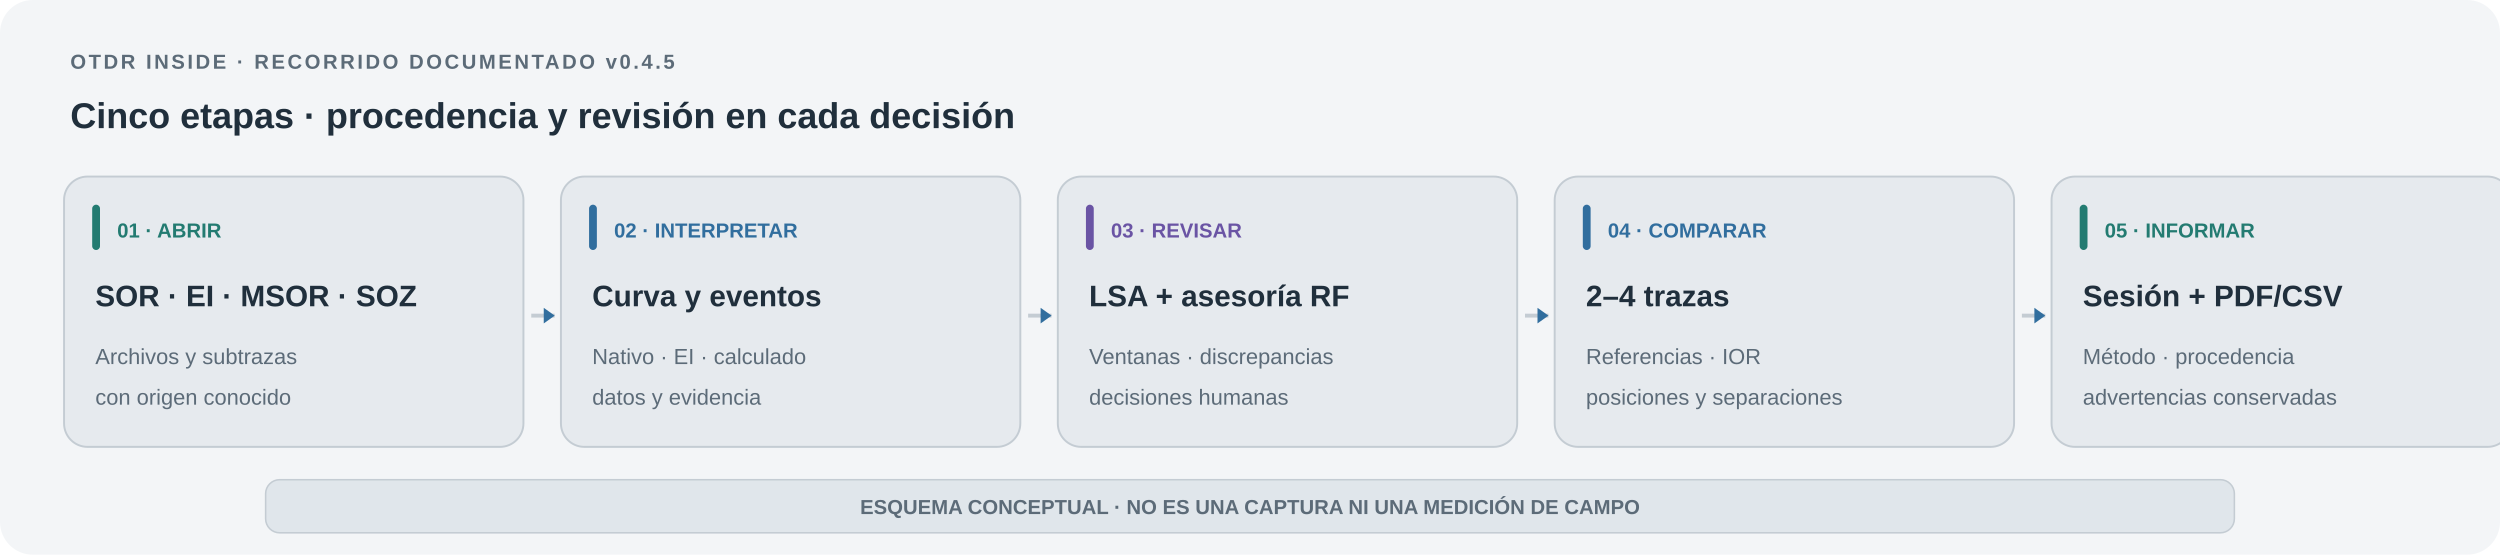
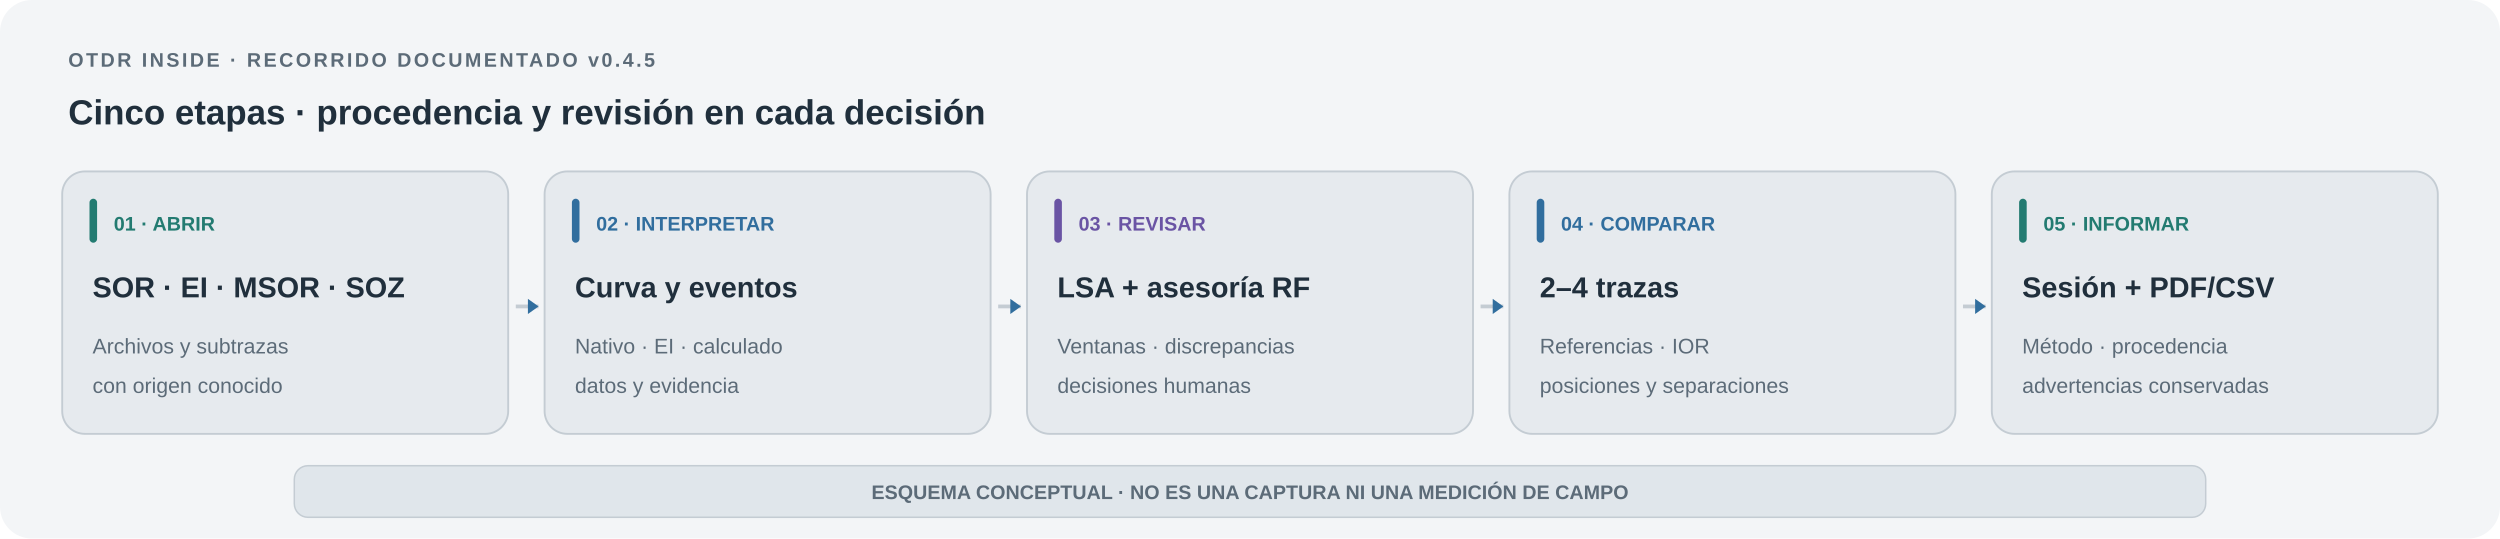
- <svg xmlns="http://www.w3.org/2000/svg" viewBox="0 0 1600 355" width="1600" height="355">
-   <rect x="0" y="0" width="1600" height="355" rx="21" fill="#f3f5f7" />
+ <svg xmlns="http://www.w3.org/2000/svg" viewBox="0 0 1648 355" width="1648" height="355">
+   <rect x="0" y="0" width="1648" height="355" rx="21" fill="#f3f5f7" />
  <g font-family="Segoe UI,Arial,sans-serif">
    <text x="45" y="44" font-size="13" font-weight="700" fill="#5c6b78" letter-spacing="1.6">OTDR INSIDE · RECORRIDO DOCUMENTADO v0.4.5</text>
    <text x="45" y="82" font-size="23" font-weight="700" fill="#202f3c">Cinco etapas · procedencia y revisión en cada decisión</text>
    <rect x="41" y="113" width="294" height="173" rx="15" fill="#e6eaee" stroke="#c4ccd3" stroke-width="1.25" />
    <rect x="59" y="131" width="5" height="29" rx="2.5" fill="#237b71" />
    <text x="75" y="152" font-size="13" font-weight="700" fill="#237b71">01 · ABRIR</text>
    <text x="61" y="196" font-size="19" font-weight="700" fill="#202f3c">SOR · EI · MSOR · SOZ</text>
    <text x="61" y="233" font-size="14" fill="#5c6b78">Archivos y subtrazas</text>
    <text x="61" y="259" font-size="14" fill="#5c6b78">con origen conocido</text>
    <path d="M340 202 H355" stroke="#c4ccd3" stroke-width="2.5" fill="none" />
    <path d="M355 202 l-7 -5 v10 z" fill="#316e9e" />
    <rect x="359" y="113" width="294" height="173" rx="15" fill="#e6eaee" stroke="#c4ccd3" stroke-width="1.25" />
    <rect x="377" y="131" width="5" height="29" rx="2.5" fill="#316e9e" />
    <text x="393" y="152" font-size="13" font-weight="700" fill="#316e9e">02 · INTERPRETAR</text>
    <text x="379" y="196" font-size="19" font-weight="700" fill="#202f3c">Curva y eventos</text>
    <text x="379" y="233" font-size="14" fill="#5c6b78">Nativo · EI · calculado</text>
    <text x="379" y="259" font-size="14" fill="#5c6b78">datos y evidencia</text>
    <path d="M658 202 H673" stroke="#c4ccd3" stroke-width="2.5" fill="none" />
    <path d="M673 202 l-7 -5 v10 z" fill="#316e9e" />
    <rect x="677" y="113" width="294" height="173" rx="15" fill="#e6eaee" stroke="#c4ccd3" stroke-width="1.25" />
    <rect x="695" y="131" width="5" height="29" rx="2.5" fill="#6a54a4" />
    <text x="711" y="152" font-size="13" font-weight="700" fill="#6a54a4">03 · REVISAR</text>
    <text x="697" y="196" font-size="19" font-weight="700" fill="#202f3c">LSA + asesoría RF</text>
    <text x="697" y="233" font-size="14" fill="#5c6b78">Ventanas · discrepancias</text>
    <text x="697" y="259" font-size="14" fill="#5c6b78">decisiones humanas</text>
    <path d="M976 202 H991" stroke="#c4ccd3" stroke-width="2.5" fill="none" />
    <path d="M991 202 l-7 -5 v10 z" fill="#316e9e" />
    <rect x="995" y="113" width="294" height="173" rx="15" fill="#e6eaee" stroke="#c4ccd3" stroke-width="1.25" />
    <rect x="1013" y="131" width="5" height="29" rx="2.5" fill="#316e9e" />
    <text x="1029" y="152" font-size="13" font-weight="700" fill="#316e9e">04 · COMPARAR</text>
    <text x="1015" y="196" font-size="19" font-weight="700" fill="#202f3c">2–4 trazas</text>
    <text x="1015" y="233" font-size="14" fill="#5c6b78">Referencias · IOR</text>
    <text x="1015" y="259" font-size="14" fill="#5c6b78">posiciones y separaciones</text>
    <path d="M1294 202 H1309" stroke="#c4ccd3" stroke-width="2.5" fill="none" />
    <path d="M1309 202 l-7 -5 v10 z" fill="#316e9e" />
    <rect x="1313" y="113" width="294" height="173" rx="15" fill="#e6eaee" stroke="#c4ccd3" stroke-width="1.25" />
    <rect x="1331" y="131" width="5" height="29" rx="2.5" fill="#237b71" />
    <text x="1347" y="152" font-size="13" font-weight="700" fill="#237b71">05 · INFORMAR</text>
    <text x="1333" y="196" font-size="19" font-weight="700" fill="#202f3c">Sesión + PDF/CSV</text>
    <text x="1333" y="233" font-size="14" fill="#5c6b78">Método · procedencia</text>
    <text x="1333" y="259" font-size="14" fill="#5c6b78">advertencias conservadas</text>
-     <rect x="170" y="307" width="1260" height="34" rx="9" fill="#e0e6eb" stroke="#c4ccd3" />
-     <text x="800" y="329" text-anchor="middle" font-size="13" font-weight="600" fill="#5c6b78">ESQUEMA CONCEPTUAL · NO ES UNA CAPTURA NI UNA MEDICIÓN DE CAMPO</text>
+     <rect x="194" y="307" width="1260" height="34" rx="9" fill="#e0e6eb" stroke="#c4ccd3" />
+     <text x="824" y="329" text-anchor="middle" font-size="13" font-weight="600" fill="#5c6b78">ESQUEMA CONCEPTUAL · NO ES UNA CAPTURA NI UNA MEDICIÓN DE CAMPO</text>
  </g>
</svg>
